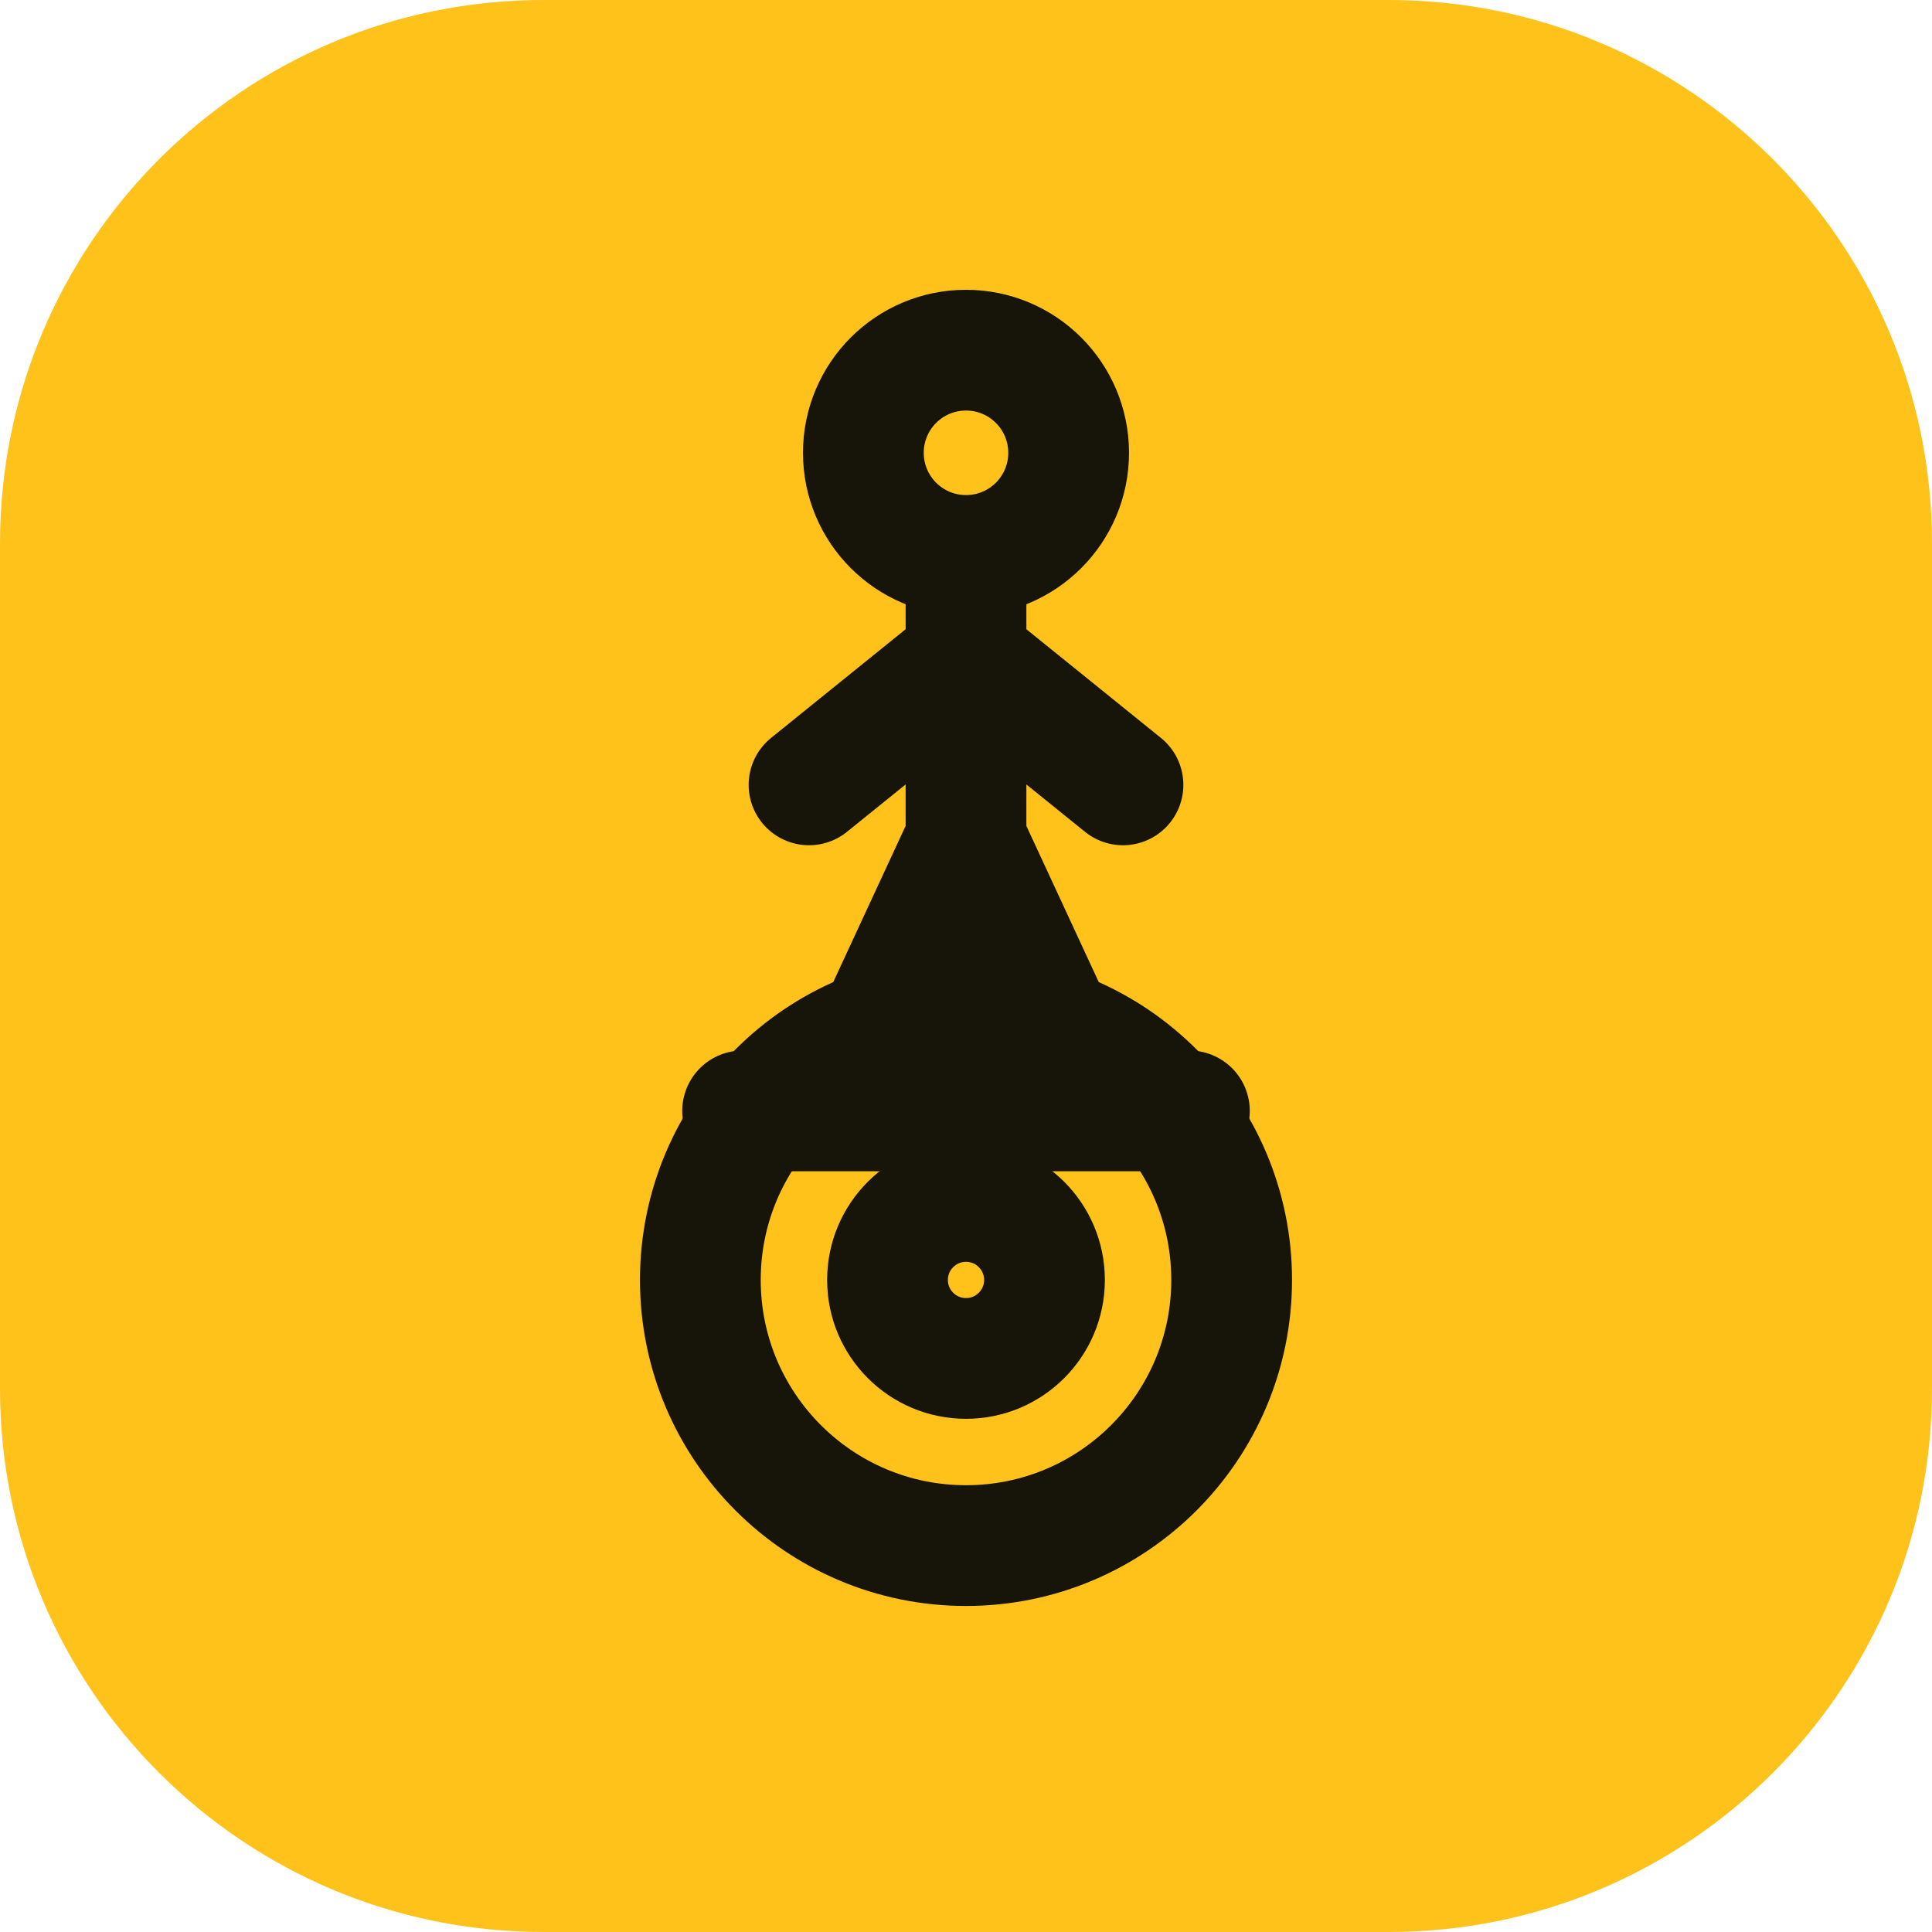
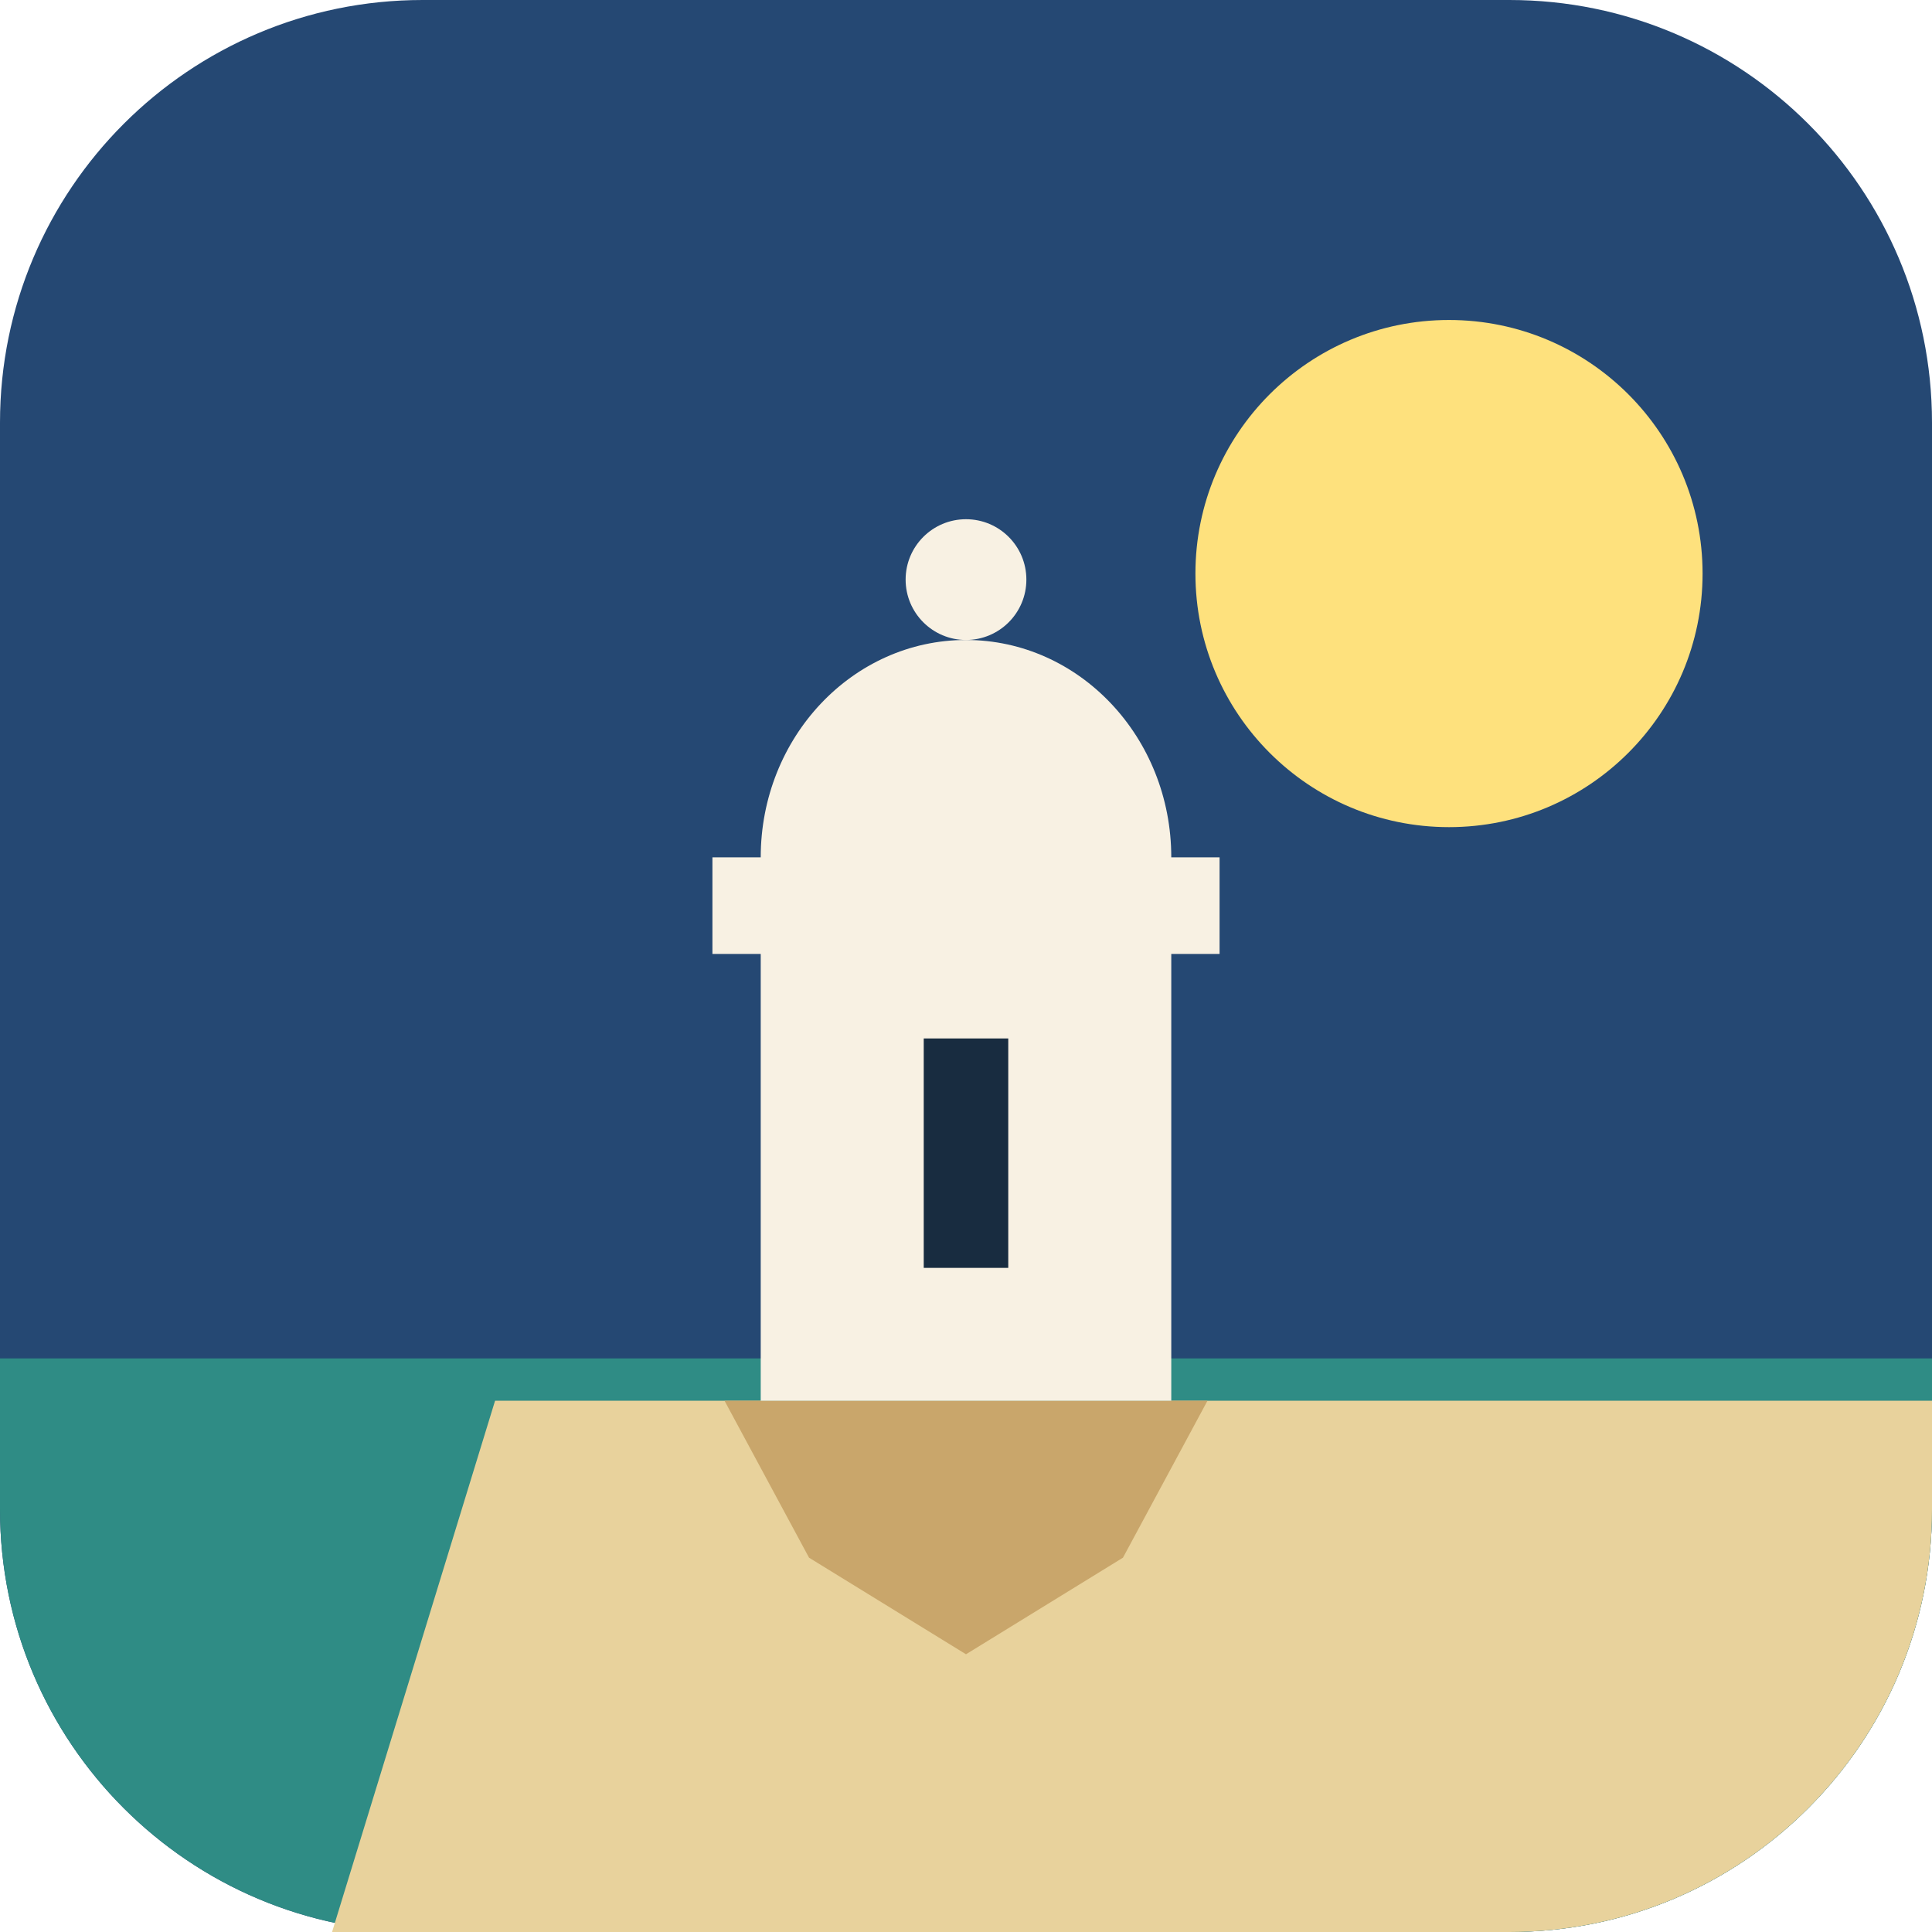
<svg xmlns="http://www.w3.org/2000/svg" viewBox="0 0 32 32">
-   <rect width="32" height="32" rx="9" fill="#ffc21a" />
-   <g transform="translate(4 4)" fill="none" stroke="#17140a" stroke-width="2" stroke-linecap="round" stroke-linejoin="round">
-     <circle cx="12" cy="17.2" r="4.4" />
-     <circle cx="12" cy="17.2" r="1.3" />
-     <path d="M8.3 14.4h7.4" />
-     <circle cx="12" cy="3.5" r="1.7" />
-     <path d="M12 5.5v4.4M12 9.9l-1.9 4.1M12 9.9l1.9 4.1M12 6.9 9.4 9M12 6.9 14.6 9" />
-   </g>
+   <rect width="32" height="32" rx="7" fill="#254873" />
+   <circle cx="24" cy="9.5" r="4.2" fill="#FEE17D" />
+   <path d="M0 22.5H32V25A7 7 0 0 1 25 32H7A7 7 0 0 1 0 25Z" fill="#2F8C85" />
+   <path d="M5.5 32 8.2 23.2H32V25A7 7 0 0 1 25 32Z" fill="#E8D29C" />
+   <path d="M12 23.2h8l-1.4 2.6-2.6 1.6-2.6-1.6Z" fill="#C9A66B" />
+   <path d="M12.6 23.2V15.6h6.8v7.6ZM11.8 14.2h8.4v1.6h-8.4ZM12.6 14.2a3.4 3.6 0 0 1 6.8 0Z" fill="#F8F1E3" />
+   <circle cx="16" cy="9.6" r="1" fill="#F8F1E3" />
+   <path d="M15.3 17.2h1.4v3.8h-1.4Z" fill="#182C40" />
</svg>
